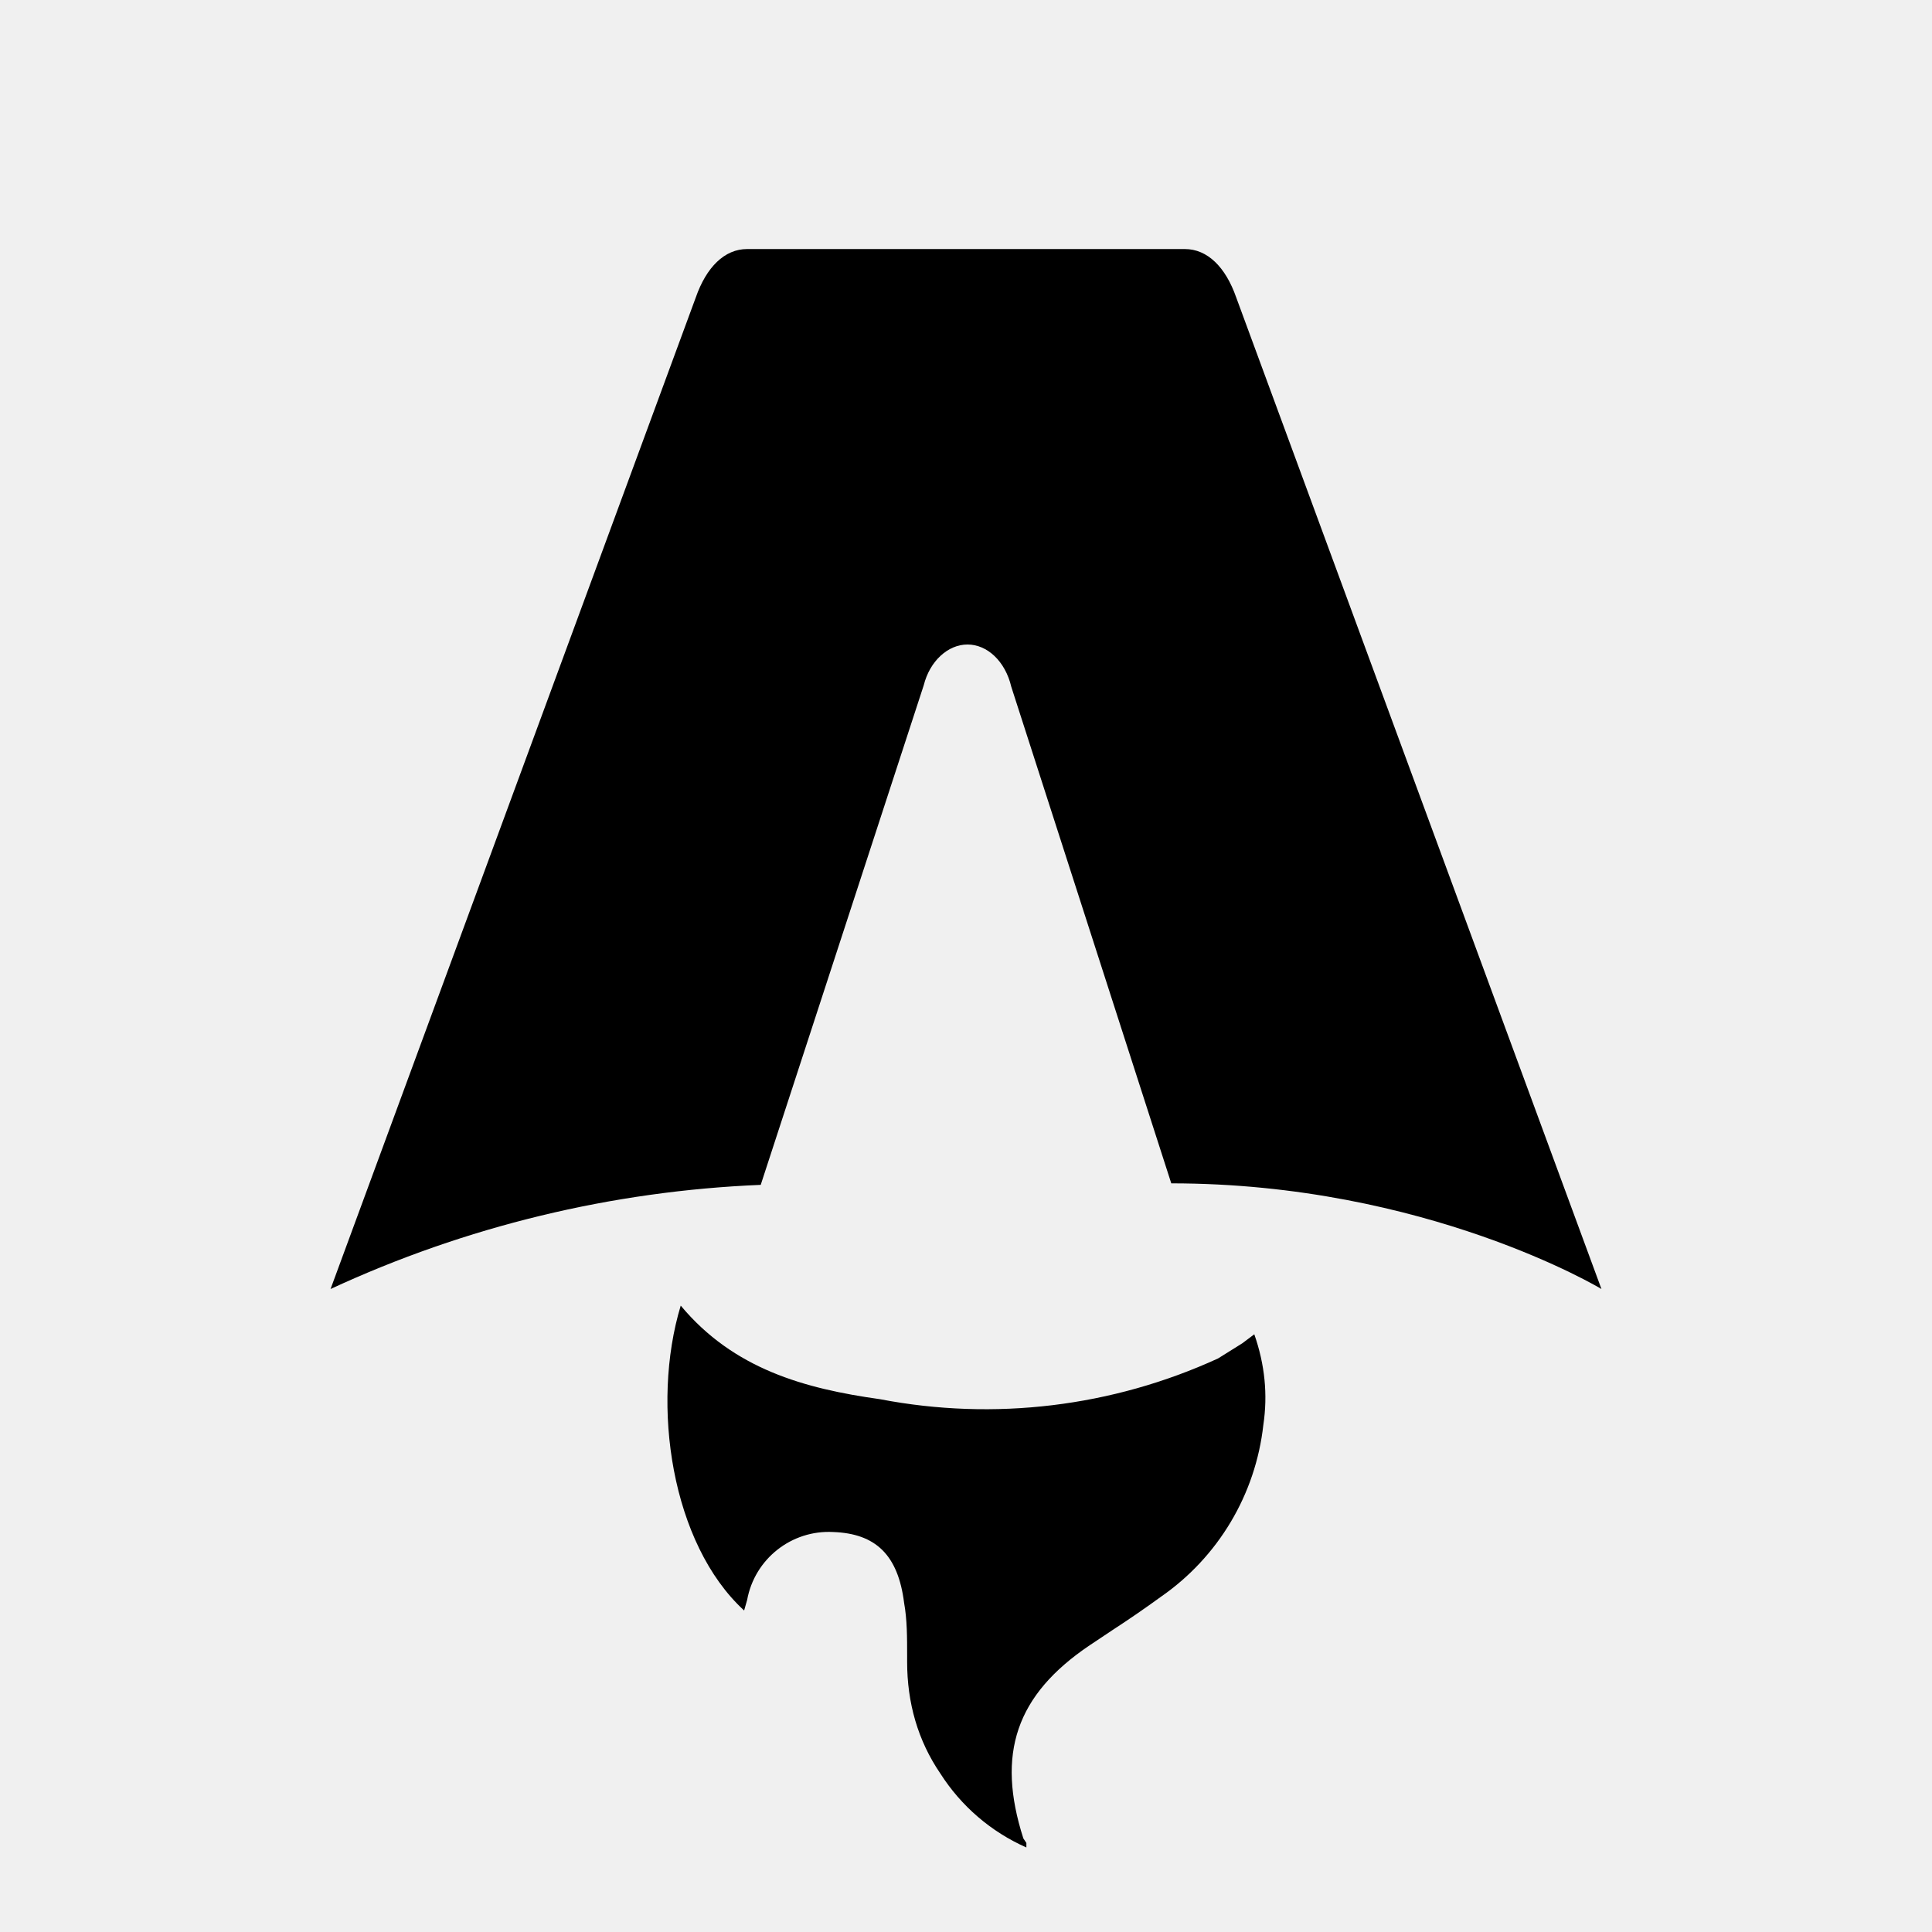
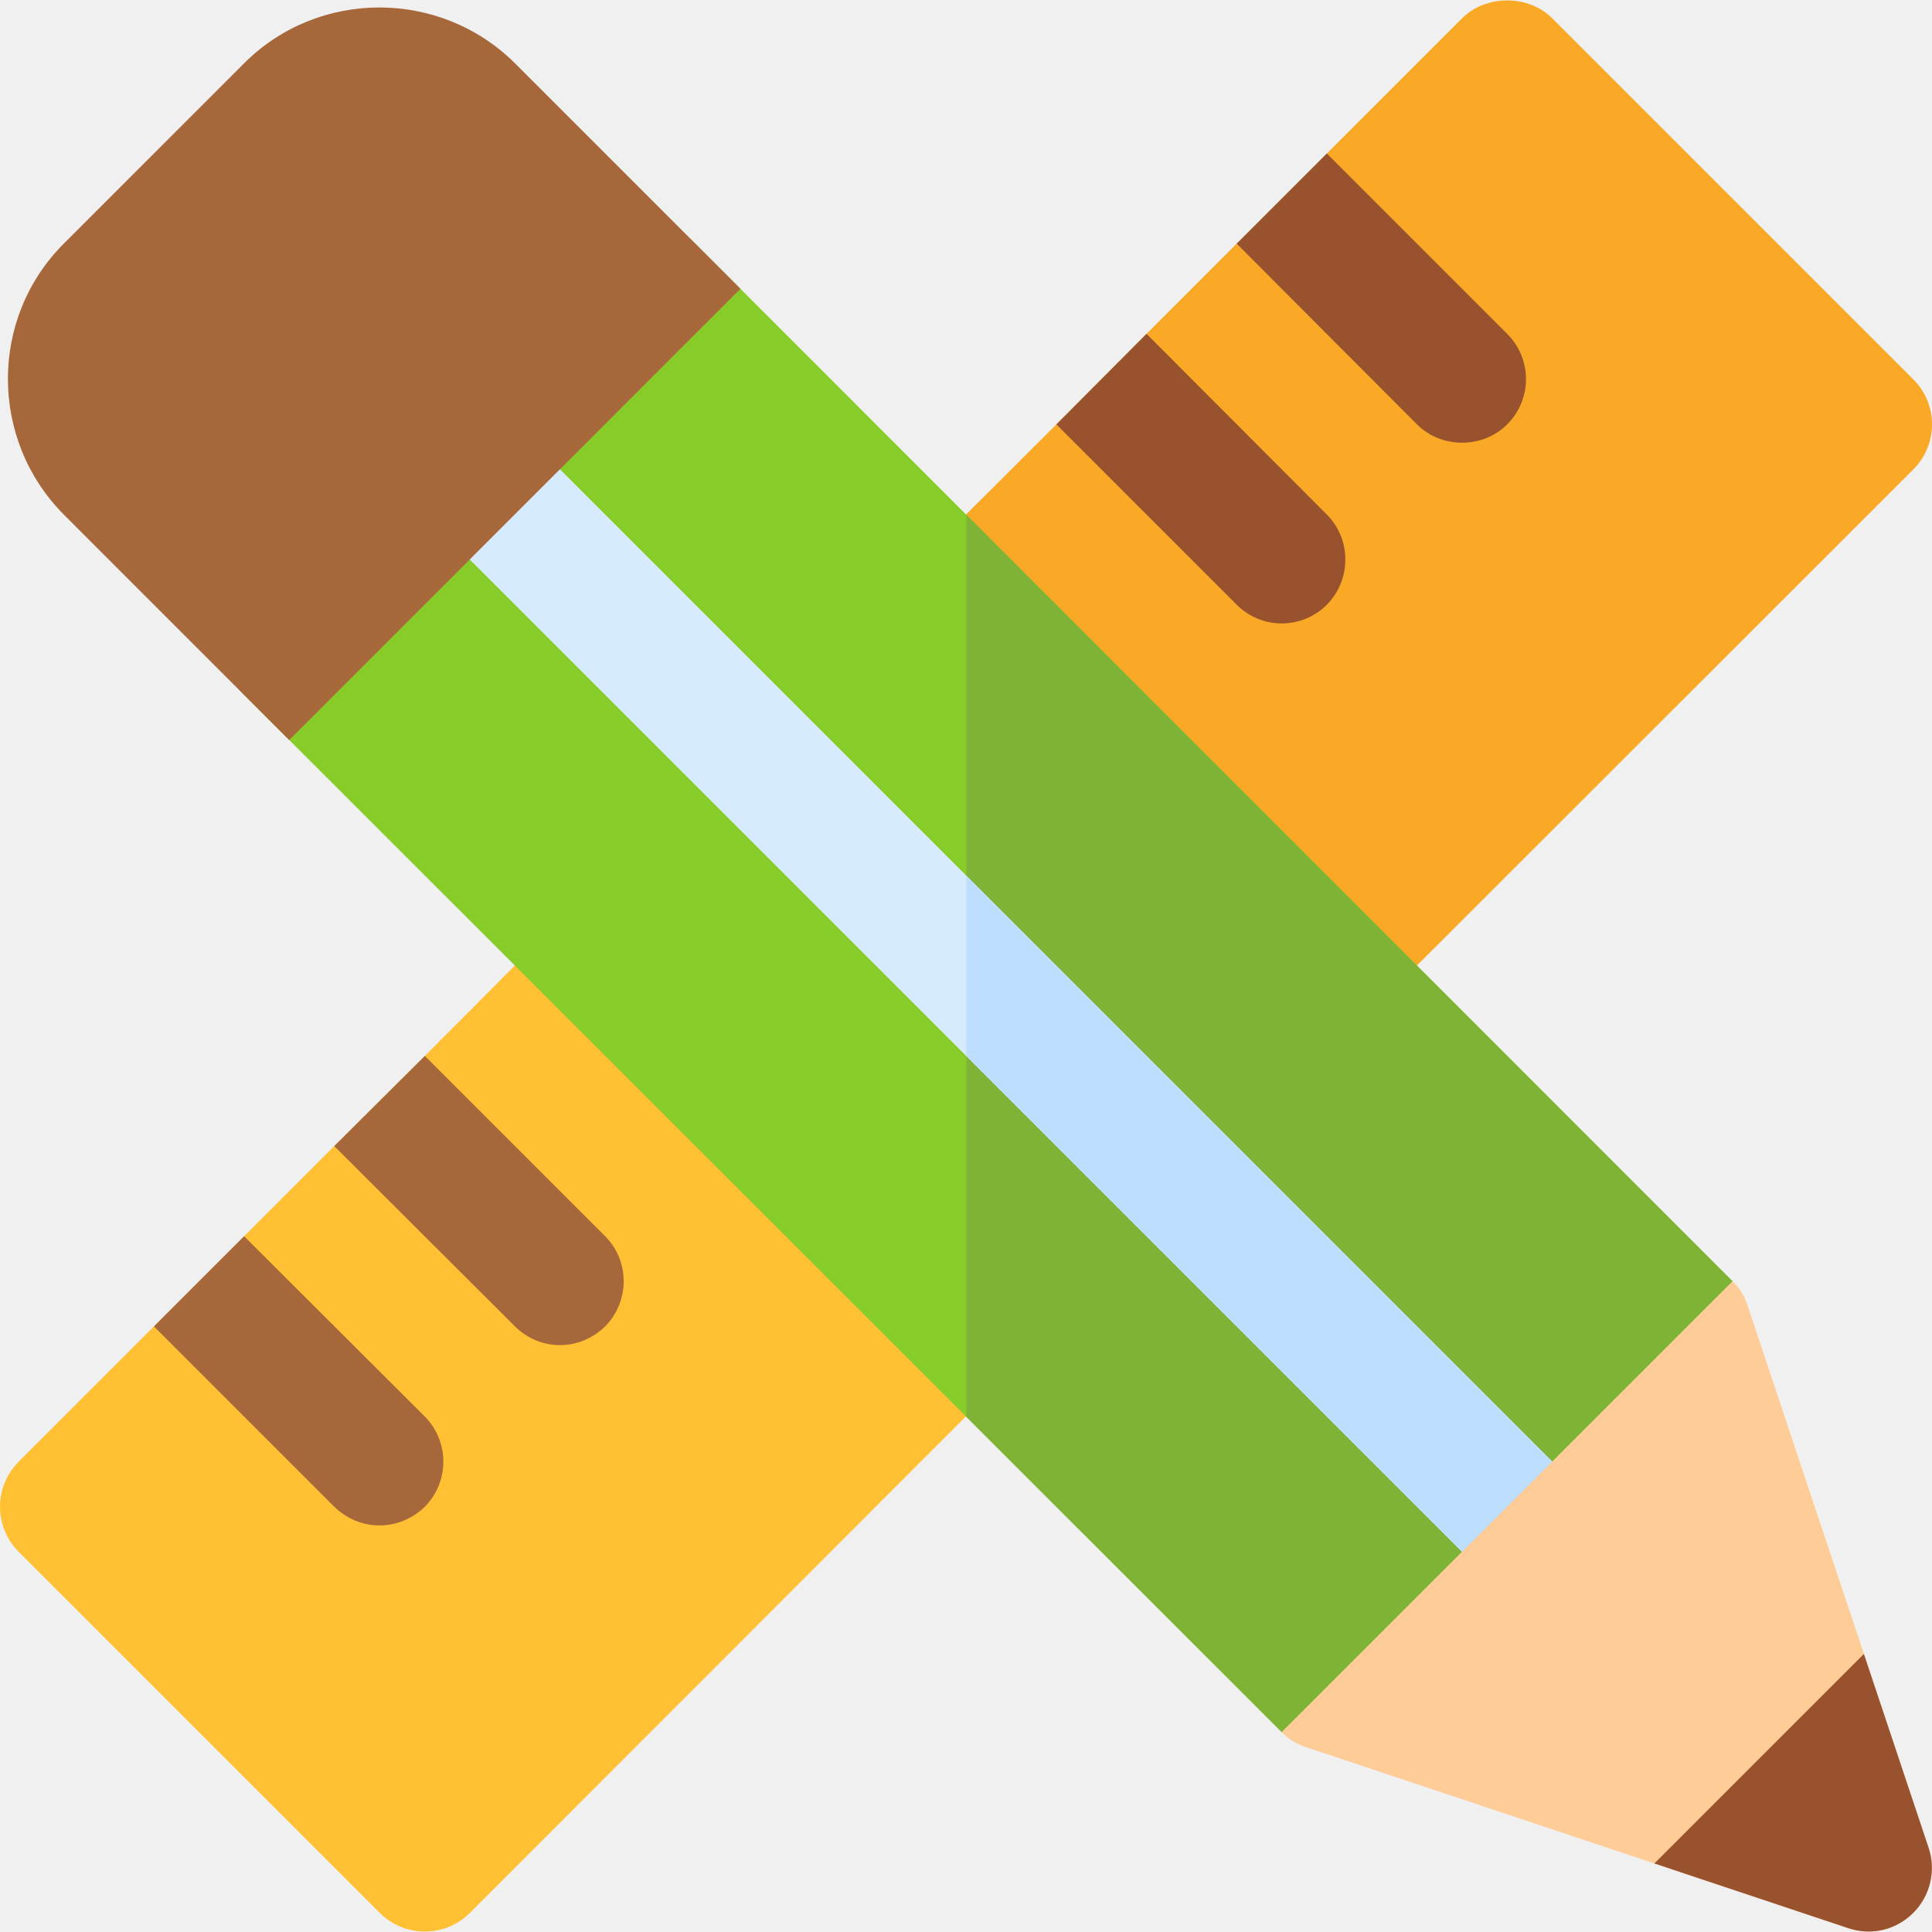
- <svg xmlns="http://www.w3.org/2000/svg" fill="none" viewBox="0 0 128 128">
-   <path d="M50.4 78.5a75.1 75.1 0 0 0-28.5 6.9l24.2-65.7c.7-2 1.9-3.2 3.4-3.2h29c1.5 0 2.7 1.2 3.4 3.2l24.2 65.7s-11.6-7-28.5-7L67 45.5c-.4-1.7-1.6-2.8-2.9-2.8-1.3 0-2.5 1.1-2.9 2.7L50.4 78.5Zm-1.1 28.2Zm-4.2-20.2c-2 6.6-.6 15.8 4.2 20.2a17.5 17.5 0 0 1 .2-.7 5.5 5.5 0 0 1 5.7-4.5c2.8.1 4.3 1.5 4.7 4.7.2 1.1.2 2.3.2 3.5v.4c0 2.7.7 5.2 2.2 7.4a13 13 0 0 0 5.7 4.9v-.3l-.2-.3c-1.8-5.6-.5-9.5 4.4-12.8l1.5-1a73 73 0 0 0 3.2-2.2 16 16 0 0 0 6.8-11.4c.3-2 .1-4-.6-6l-.8.6-1.6 1a37 37 0 0 1-22.4 2.7c-5-.7-9.7-2-13.2-6.2Z" />
-   <style>
-         path { fill: #000; }
-         @media (prefers-color-scheme: dark) {
-             path { fill: #FFF; }
-         }
-     </style>
+ <svg xmlns="http://www.w3.org/2000/svg" height="800px" width="800px" version="1.1" id="Layer_1" viewBox="0 0 512 512" xml:space="preserve">
+   <path style="fill:#F9A926;" d="M507.042,100.529L411.359,4.846c-6.312-6.311-17.583-6.311-23.893,0L303.842,88.47l-23.892,24.005  l-35.953,35.839c-3.156,3.156-4.96,7.438-4.96,11.946s1.803,8.791,4.96,11.946l95.683,95.571c3.267,3.268,7.665,4.959,11.945,4.959  c4.284,0,8.678-1.69,11.947-4.959l143.469-143.356c3.156-3.156,4.958-7.438,4.958-11.946  C512,107.967,510.198,103.683,507.042,100.529z" />
+   <path style="fill:#FFC033;" d="M267.891,339.568l-95.571-95.684c-3.156-3.156-7.438-4.959-11.947-4.959  c-4.507,0-8.791,1.803-11.947,4.959L136.48,255.83l-23.893,24.005l-24.005,23.893L64.689,327.62l-23.892,23.894l-35.84,35.839  C1.802,390.509,0,394.791,0,399.299c0,4.508,1.802,8.791,4.958,11.946l95.683,95.683c3.156,3.156,7.441,4.959,11.947,4.959  c4.508,0,8.791-1.803,11.947-4.959l131.408-131.522l11.947-11.946C274.54,356.811,274.54,346.216,267.891,339.568z" />
+   <g>
+     <path style="fill:#99522E;" d="M351.627,160.259c-3.268,3.268-7.663,4.959-11.945,4.959c-4.395,0-8.678-1.691-11.945-4.959   l-47.785-47.785l23.89-24.004l47.785,47.898C358.164,142.904,358.164,153.611,351.627,160.259z" />
+     <path style="fill:#99522E;" d="M399.412,112.475c-3.267,3.268-7.663,4.846-11.945,4.846c-4.283,0-8.678-1.578-11.945-4.846   l-47.785-47.898l23.892-23.893l47.785,47.785C406.062,95.119,406.062,105.825,399.412,112.475z" />
+   </g>
+   <g>
+     <path style="fill:#A6673A;" d="M112.588,399.299c-3.381,3.268-7.663,4.959-12.06,4.959c-4.282,0-8.565-1.69-11.945-4.959   l-47.785-47.785L64.69,327.62l47.898,47.786C119.126,382.055,119.126,392.649,112.588,399.299z" />
+     <path style="fill:#A6673A;" d="M160.374,351.514c-3.381,3.268-7.663,4.959-11.947,4.959c-4.394,0-8.677-1.691-11.945-4.959   l-47.898-47.786l24.005-23.893l47.785,47.785C166.911,334.157,166.911,344.865,160.374,351.514z" />
+   </g>
+   <path style="fill:#88CC2A;" d="M184.266,64.577c-6.31-6.311-17.58-6.311-23.893,0L64.69,160.26  c-3.156,3.156-4.959,7.438-4.959,11.945c0,4.508,1.802,8.791,4.958,11.946L339.68,459.03l119.463-119.463L184.266,64.577z" />
+   <polygon style="fill:#7FB335;" points="256.084,375.467 339.681,459.031 459.144,339.568 256.084,136.424 " />
+   <path style="fill:#D7EBFF;" d="M399.428,416.215c-4.325,0-8.651-1.651-11.952-4.953l-274.94-274.934  c-6.603-6.598-6.603-17.306,0-23.905c6.603-6.603,17.302-6.603,23.905,0l274.94,274.934c6.603,6.598,6.603,17.306,0,23.905  C408.079,414.564,403.754,416.215,399.428,416.215z" />
+   <path style="fill:#A6673A;" d="M76.637,196.116l-59.732-59.745c-19.755-19.899-19.734-52.092,0-71.809l47.777-47.777  c19.7-19.728,51.904-19.734,71.759-0.05l59.785,59.785L76.637,196.116z" />
+   <path style="fill:#BDDEFF;" d="M256.084,279.872l131.391,131.39c3.302,3.302,7.628,4.953,11.952,4.953s8.651-1.651,11.952-4.953  c6.603-6.598,6.603-17.306,0-23.905L256.084,232.062V279.872z" />
+   <path style="fill:#FECC97;" d="M507.042,506.929c-4.375,4.375-10.847,6.188-17.243,4.057L346.33,463.088  c-2.592-0.789-4.845-2.141-6.649-4.057l119.463-119.463c1.915,1.803,3.268,4.057,4.057,6.649L511.1,489.686  C513.128,495.659,511.55,502.42,507.042,506.929z" />
+   <path style="fill:#99522E;" d="M493.949,438.314l-55.521,55.521l51.37,17.151c6.396,2.131,12.868,0.318,17.243-4.057  c4.508-4.508,6.086-11.27,4.057-17.243L493.949,438.314z" />
</svg>
